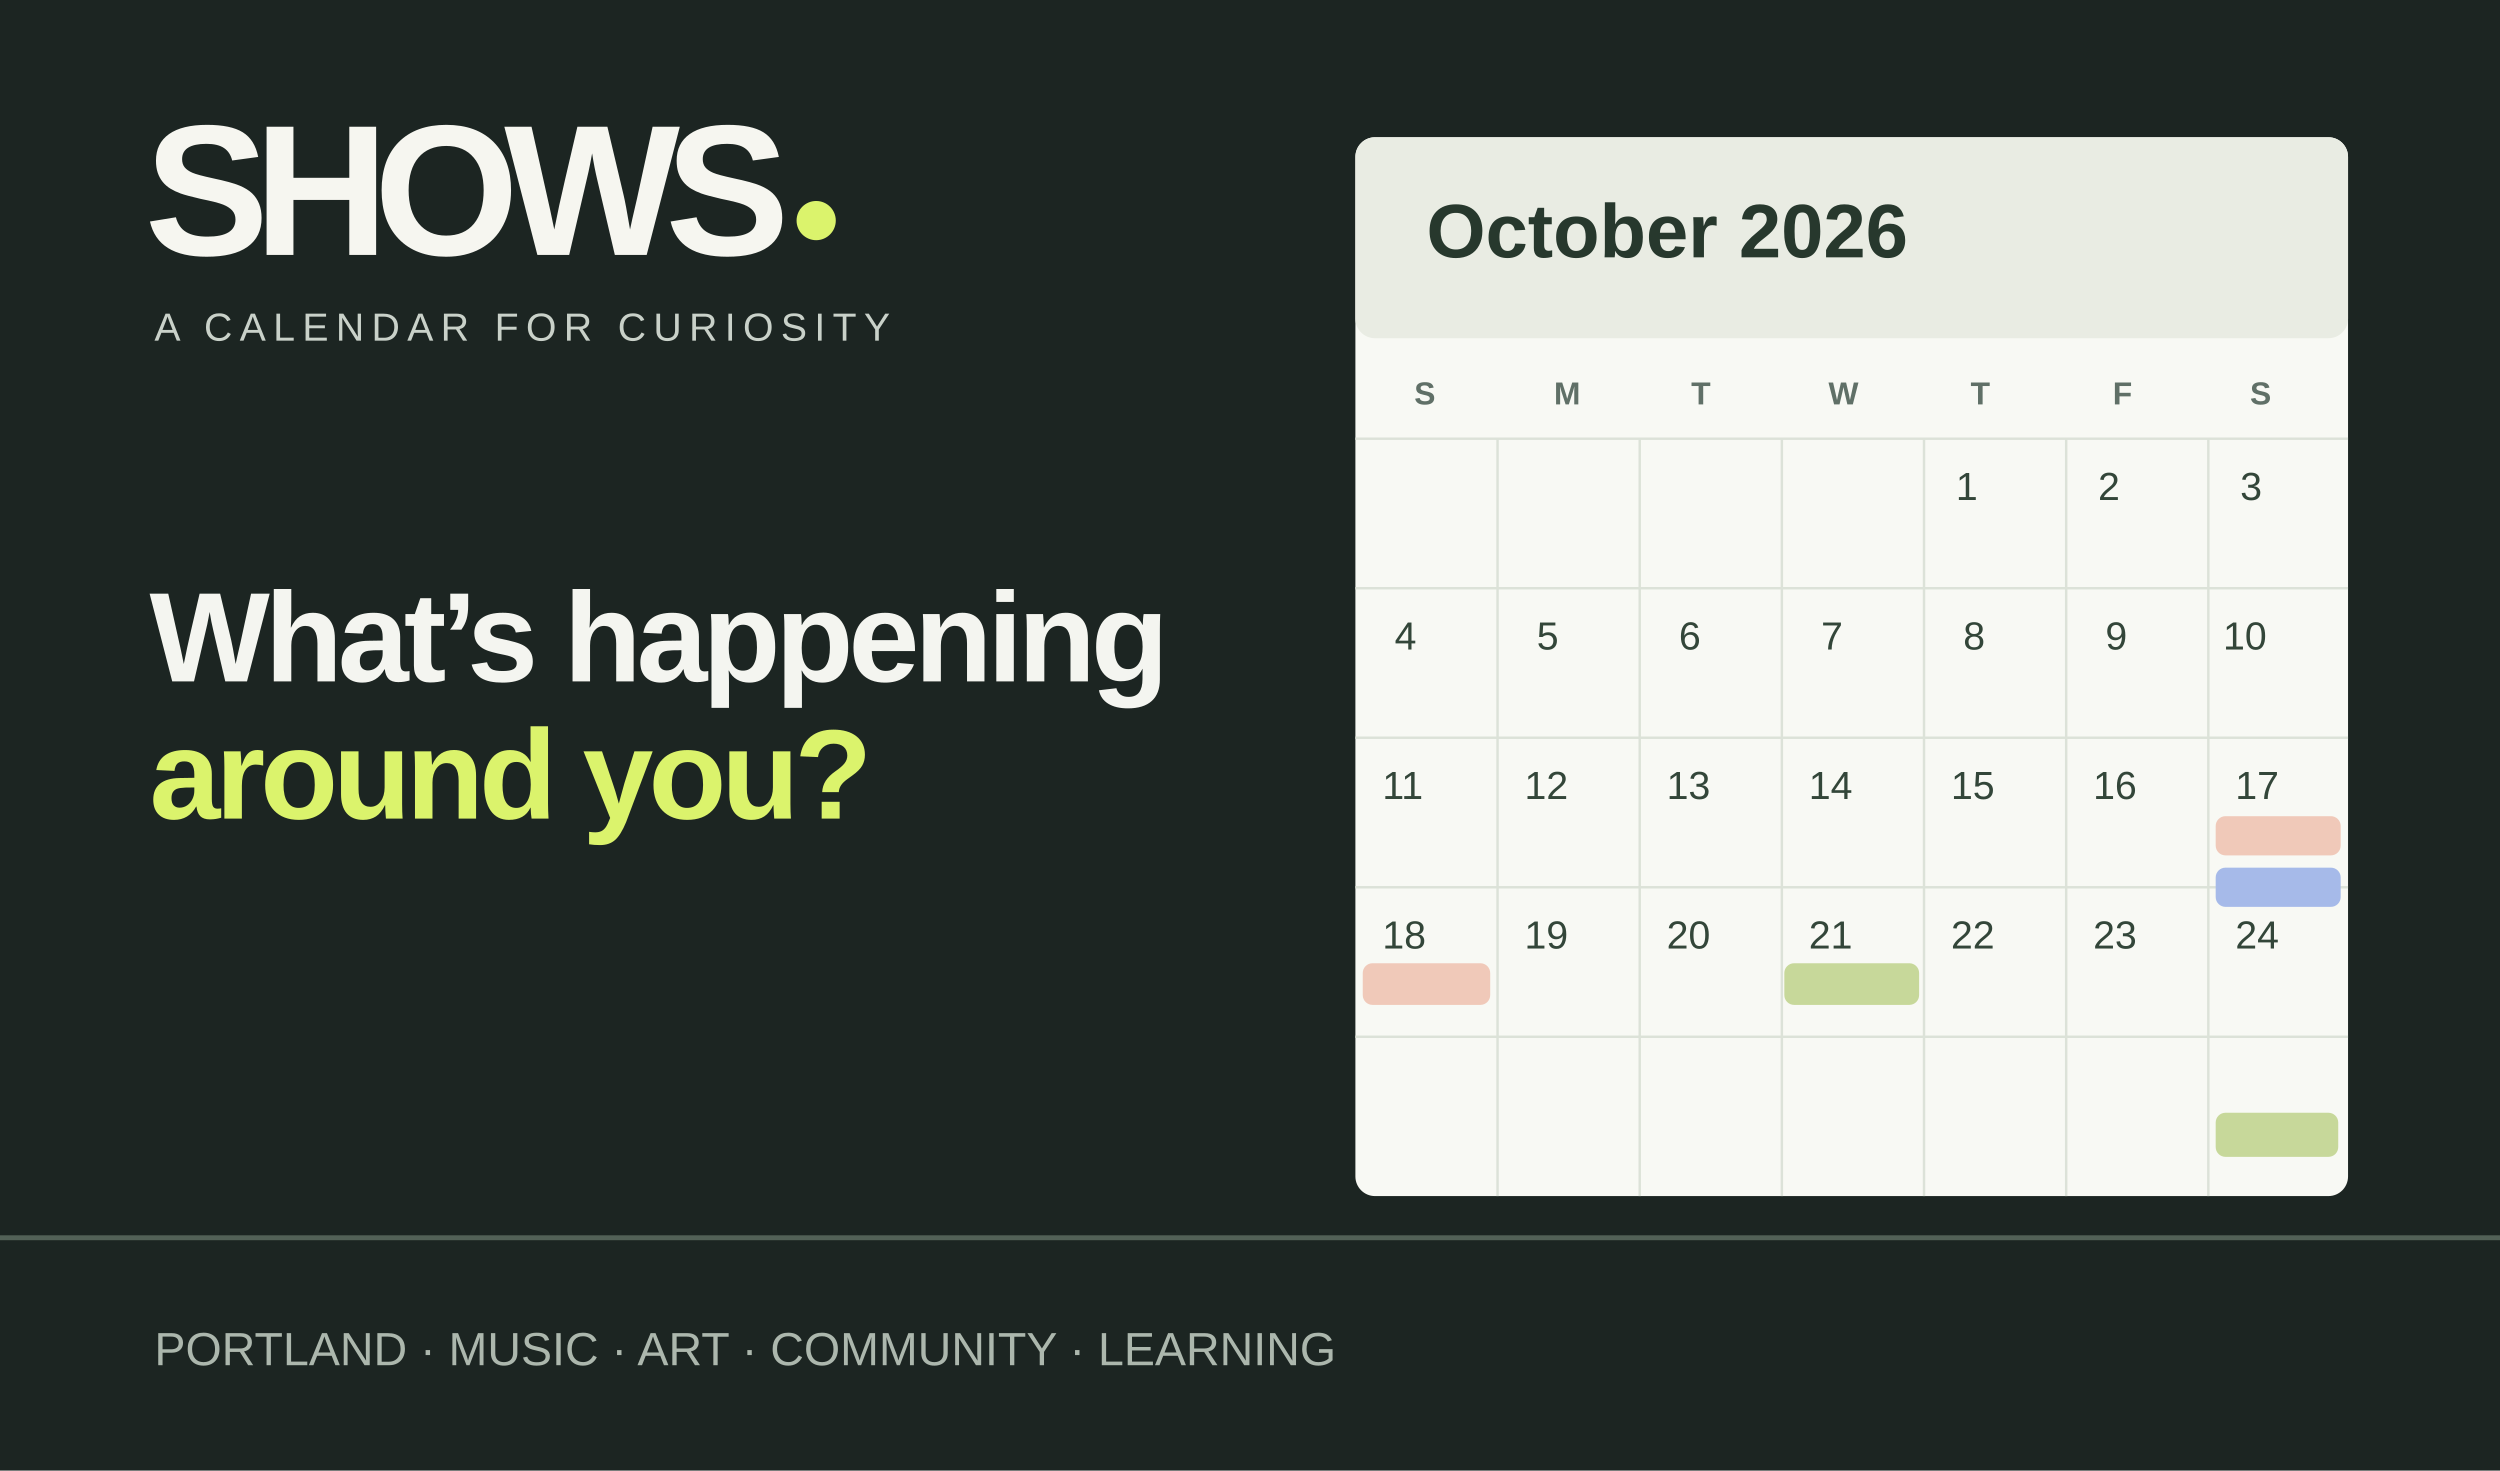
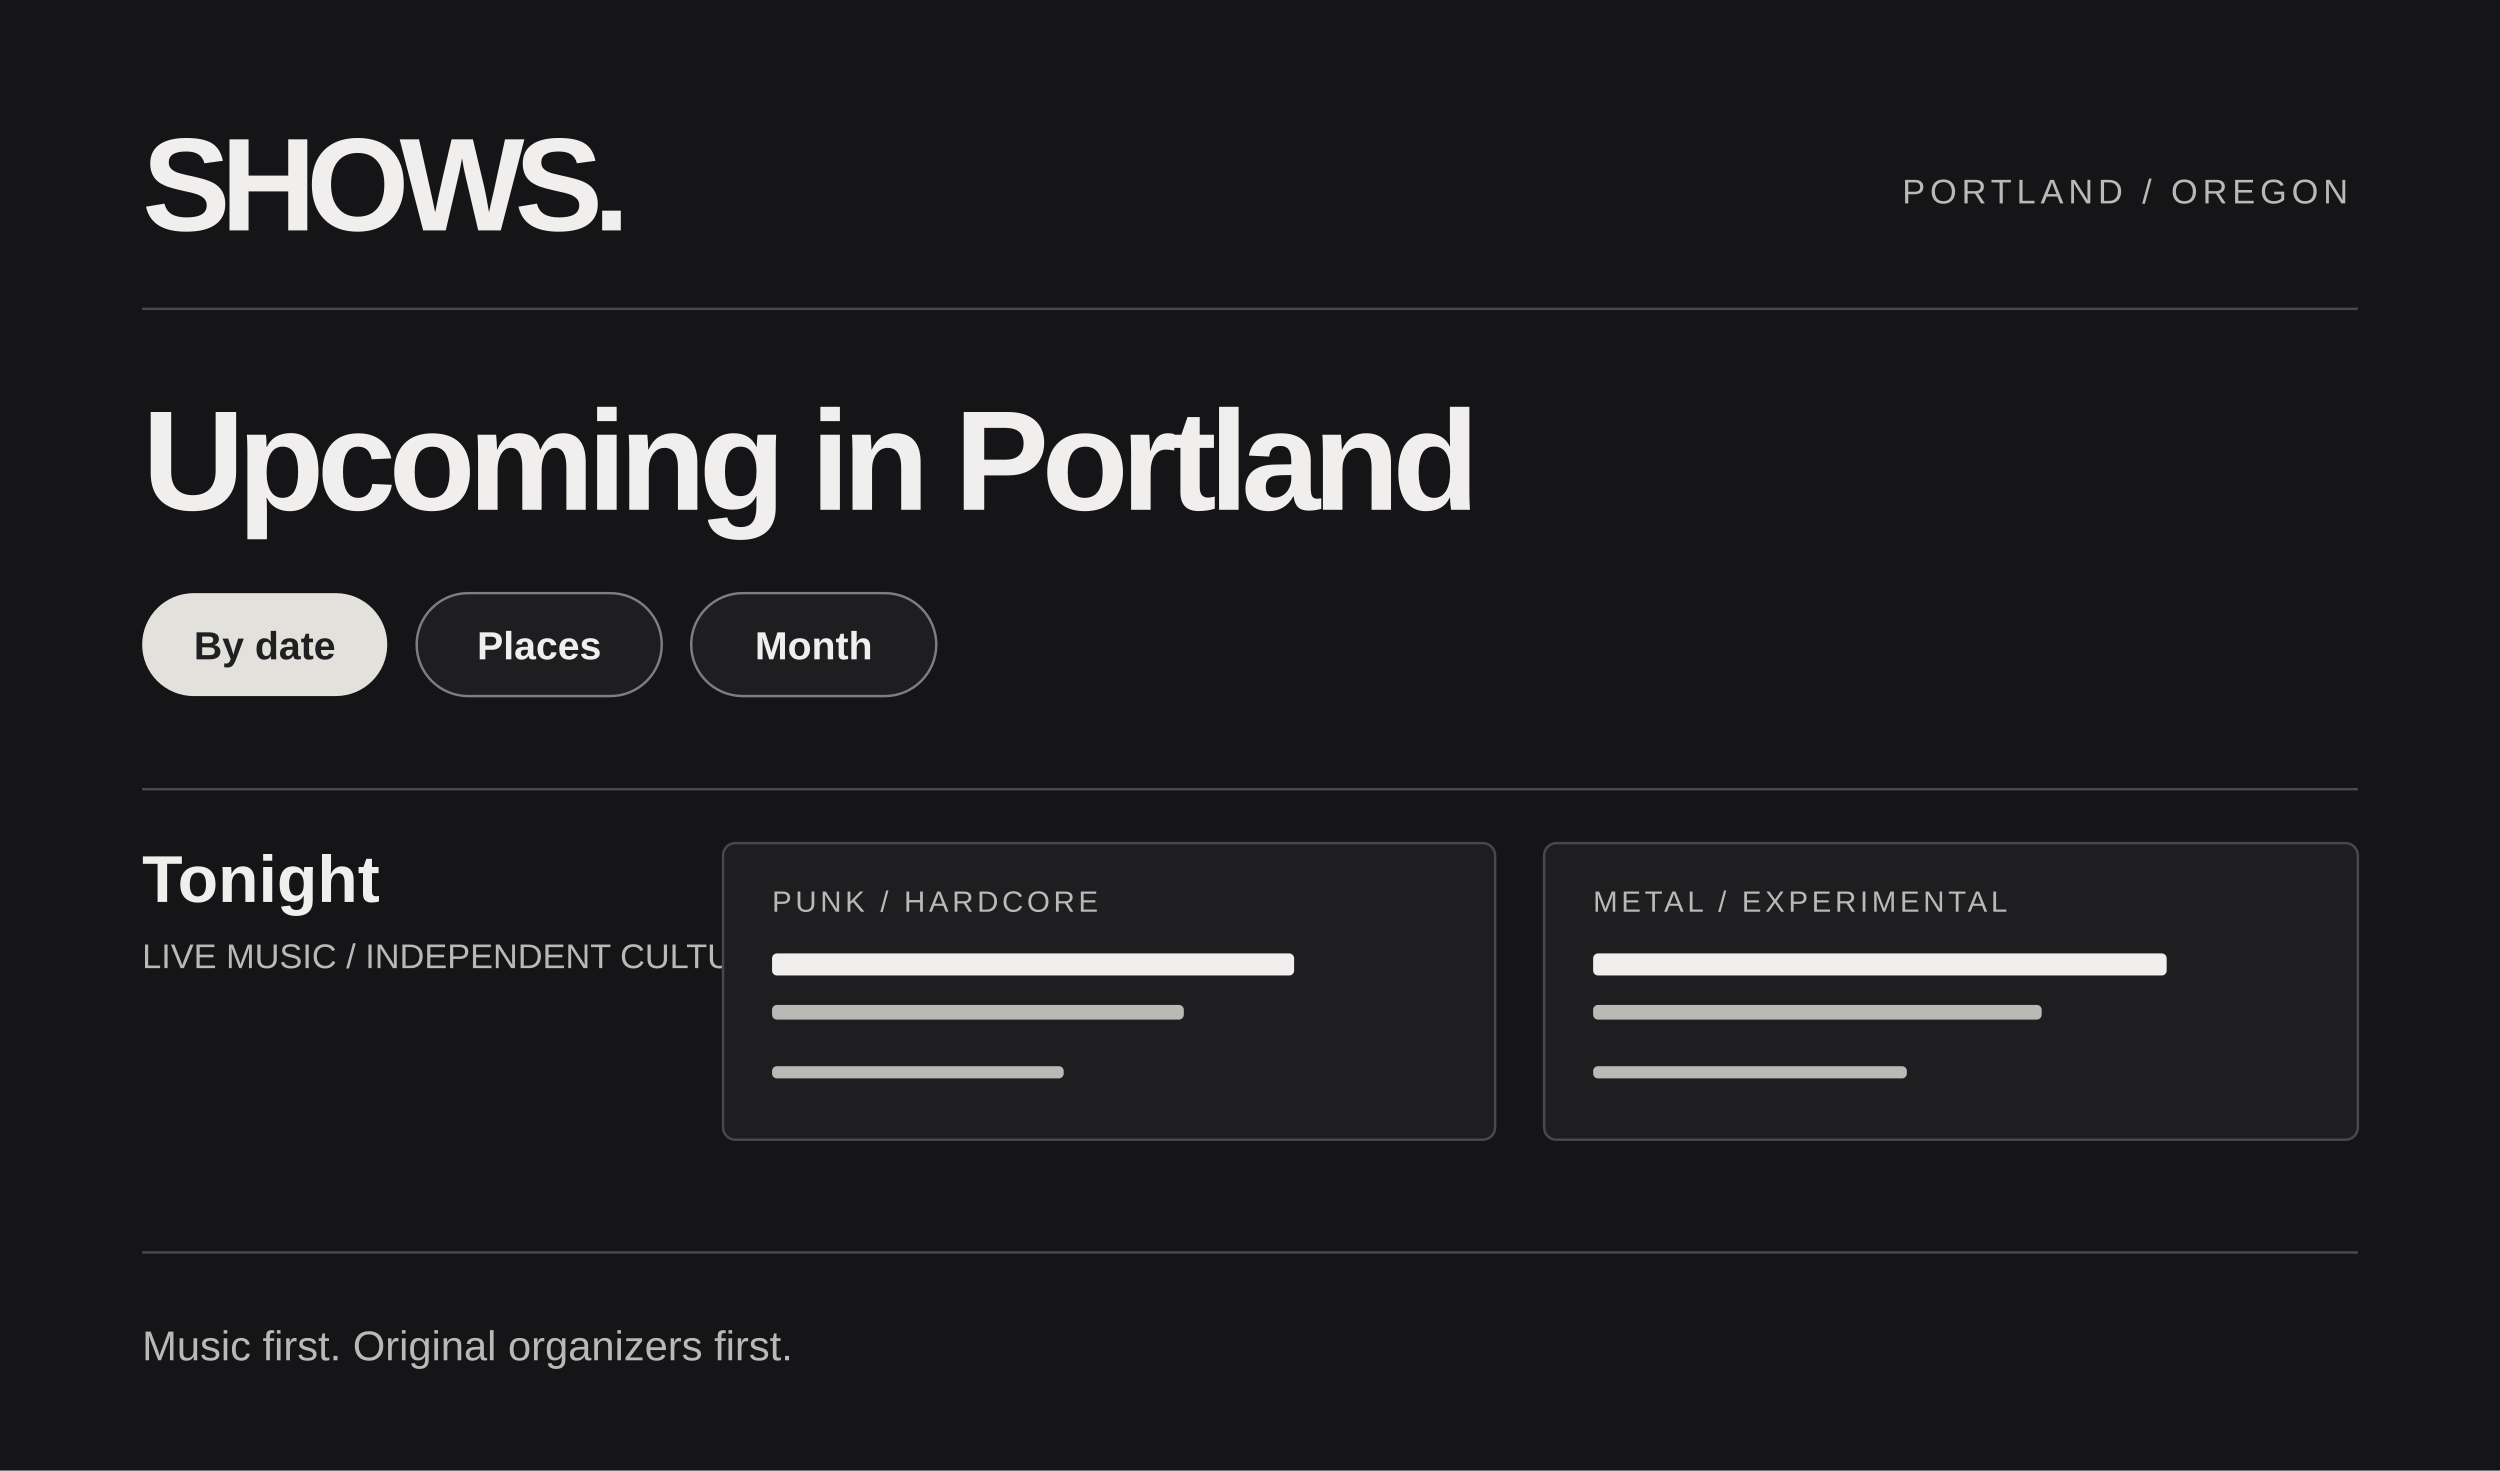
<svg xmlns="http://www.w3.org/2000/svg" viewBox="0 0 1020 600" role="img" aria-labelledby="t d">
-   <rect width="1020" height="600" fill="#1c2522" />
-   <path d="M0 505 L1020 505" stroke="#526157" stroke-width="2" />
-   <text x="59" y="104" fill="#f6f6f0" font-size="76" font-family="Arial,Helvetica,sans-serif" font-weight="900" letter-spacing="-6">SHOWS</text>
-   <circle cx="333" cy="90" r="8" fill="#dbf36c" />
-   <text x="63" y="139" fill="#c9d1c9" font-family="Arial,Helvetica,sans-serif" font-size="16" letter-spacing="3">A CALENDAR FOR CURIOSITY</text>
-   <text x="61" y="278" fill="#f4f5f0" font-size="52" font-family="Arial,Helvetica,sans-serif" font-weight="700" letter-spacing="-2">What’s happening</text>
-   <text x="61" y="334" fill="#dbf36c" font-size="52" font-family="Arial,Helvetica,sans-serif" font-weight="700" letter-spacing="-2">around you?</text>
-   <g transform="translate(553 56)">
-     <rect width="405" height="432" rx="8" fill="#f8f9f4" />
-     <rect width="405" height="82" rx="8" fill="#e9ece3" />
-     <text x="29" y="49" fill="#27382d" font-size="31" font-weight="700" font-family="Arial,Helvetica,sans-serif">October 2026</text>
-     <g font-family="Arial,Helvetica,sans-serif" fill="#607067" font-size="13" font-weight="700">
-       <text x="24" y="109">S</text>
-       <text x="81" y="109">M</text>
-       <text x="137" y="109">T</text>
-       <text x="193" y="109">W</text>
-       <text x="251" y="109">T</text>
-       <text x="309" y="109">F</text>
-       <text x="365" y="109">S</text>
+   <rect width="1020" height="600" fill="#151517" />
+   <g font-family="Arial,Helvetica,sans-serif">
+     <text x="58" y="94" fill="#f0efed" font-size="54" font-weight="800" letter-spacing="-4">SHOWS.</text>
+     <text x="958" y="83" text-anchor="end" fill="#bbb9b6" font-size="14" letter-spacing="2">PORTLAND / OREGON</text>
+     <path d="M58 126H962" stroke="#49494c" />
+     <text x="58" y="208" fill="#f0efed" font-size="58" font-weight="600" letter-spacing="-3">Upcoming in Portland</text>
+     <g font-size="16" font-weight="600">
+       <rect x="58" y="242" width="100" height="42" rx="21" fill="#e3e1dc" />
+       <text x="108" y="269" fill="#202022" text-anchor="middle">By date</text>
+       <rect x="170" y="242" width="100" height="42" rx="21" fill="#1e1e21" stroke="#7d7d82" />
+       <text x="220" y="269" fill="#f0efed" text-anchor="middle">Places</text>
+       <rect x="282" y="242" width="100" height="42" rx="21" fill="#1e1e21" stroke="#7d7d82" />
+       <text x="332" y="269" fill="#f0efed" text-anchor="middle">Month</text>
    </g>
-     <g stroke="#dce2d8" fill="none">
-       <path d="M0 123H405 M0 184H405 M0 245H405 M0 306H405 M0 367H405 M58 123V432 M116 123V432 M174 123V432 M232 123V432 M290 123V432 M348 123V432" />
+     <path d="M58 322H962" stroke="#49494c" />
+     <text x="58" y="368" fill="#f0efed" font-size="27" font-weight="600">Tonight</text>
+     <text x="58" y="395" fill="#bbb9b6" font-size="14">LIVE MUSIC / INDEPENDENT CULTURE</text>
+     <rect x="295" y="344" width="315" height="121" rx="5" fill="#1e1e21" stroke="#49494c" />
+     <rect x="630" y="344" width="332" height="121" rx="5" fill="#1e1e21" stroke="#49494c" />
+     <g fill="#bbb9b6" font-size="12" letter-spacing="1.5">
+       <text x="315" y="372">PUNK / HARDCORE</text>
+       <text x="650" y="372">METAL / EXPERIMENTAL</text>
    </g>
-     <g fill="#334639" font-family="Arial,Helvetica,sans-serif" font-size="16">
-       <text x="245" y="148">1</text>
-       <text x="303" y="148">2</text>
-       <text x="361" y="148">3</text>
-       <text x="16" y="209">4</text>
-       <text x="74" y="209">5</text>
-       <text x="132" y="209">6</text>
-       <text x="190" y="209">7</text>
-       <text x="248" y="209">8</text>
-       <text x="306" y="209">9</text>
-       <text x="354" y="209">10</text>
-       <text x="11" y="270">11</text>
-       <text x="69" y="270">12</text>
-       <text x="127" y="270">13</text>
-       <text x="185" y="270">14</text>
-       <text x="243" y="270">15</text>
-       <text x="301" y="270">16</text>
-       <text x="359" y="270">17</text>
-       <text x="11" y="331">18</text>
-       <text x="69" y="331">19</text>
-       <text x="127" y="331">20</text>
-       <text x="185" y="331">21</text>
-       <text x="243" y="331">22</text>
-       <text x="301" y="331">23</text>
-       <text x="359" y="331">24</text>
+     <g fill="#f0efed">
+       <rect x="315" y="389" width="213" height="9" rx="2" />
+       <rect x="650" y="389" width="234" height="9" rx="2" />
    </g>
-     <rect x="351" y="277" width="51" height="16" rx="4" fill="#f0c9b9" />
-     <rect x="351" y="298" width="51" height="16" rx="4" fill="#a6bae9" />
-     <rect x="3" y="337" width="52" height="17" rx="4" fill="#f0c9b9" />
-     <rect x="175" y="337" width="55" height="17" rx="4" fill="#c7d89a" />
-     <rect x="351" y="398" width="50" height="18" rx="4" fill="#c7d89a" />
+     <g fill="#bbb9b6">
+       <rect x="315" y="410" width="168" height="6" rx="2" />
+       <rect x="650" y="410" width="183" height="6" rx="2" />
+       <rect x="315" y="435" width="119" height="5" rx="2" />
+       <rect x="650" y="435" width="128" height="5" rx="2" />
+     </g>
+     <path d="M58 511H962" stroke="#49494c" />
+     <text x="58" y="555" fill="#bbb9b6" font-size="17">Music first. Original organizers first.</text>
  </g>
-   <text x="63" y="557" fill="#acb7ad" font-family="Arial,Helvetica,sans-serif" font-size="19">PORTLAND · MUSIC · ART · COMMUNITY · LEARNING</text>
</svg>
